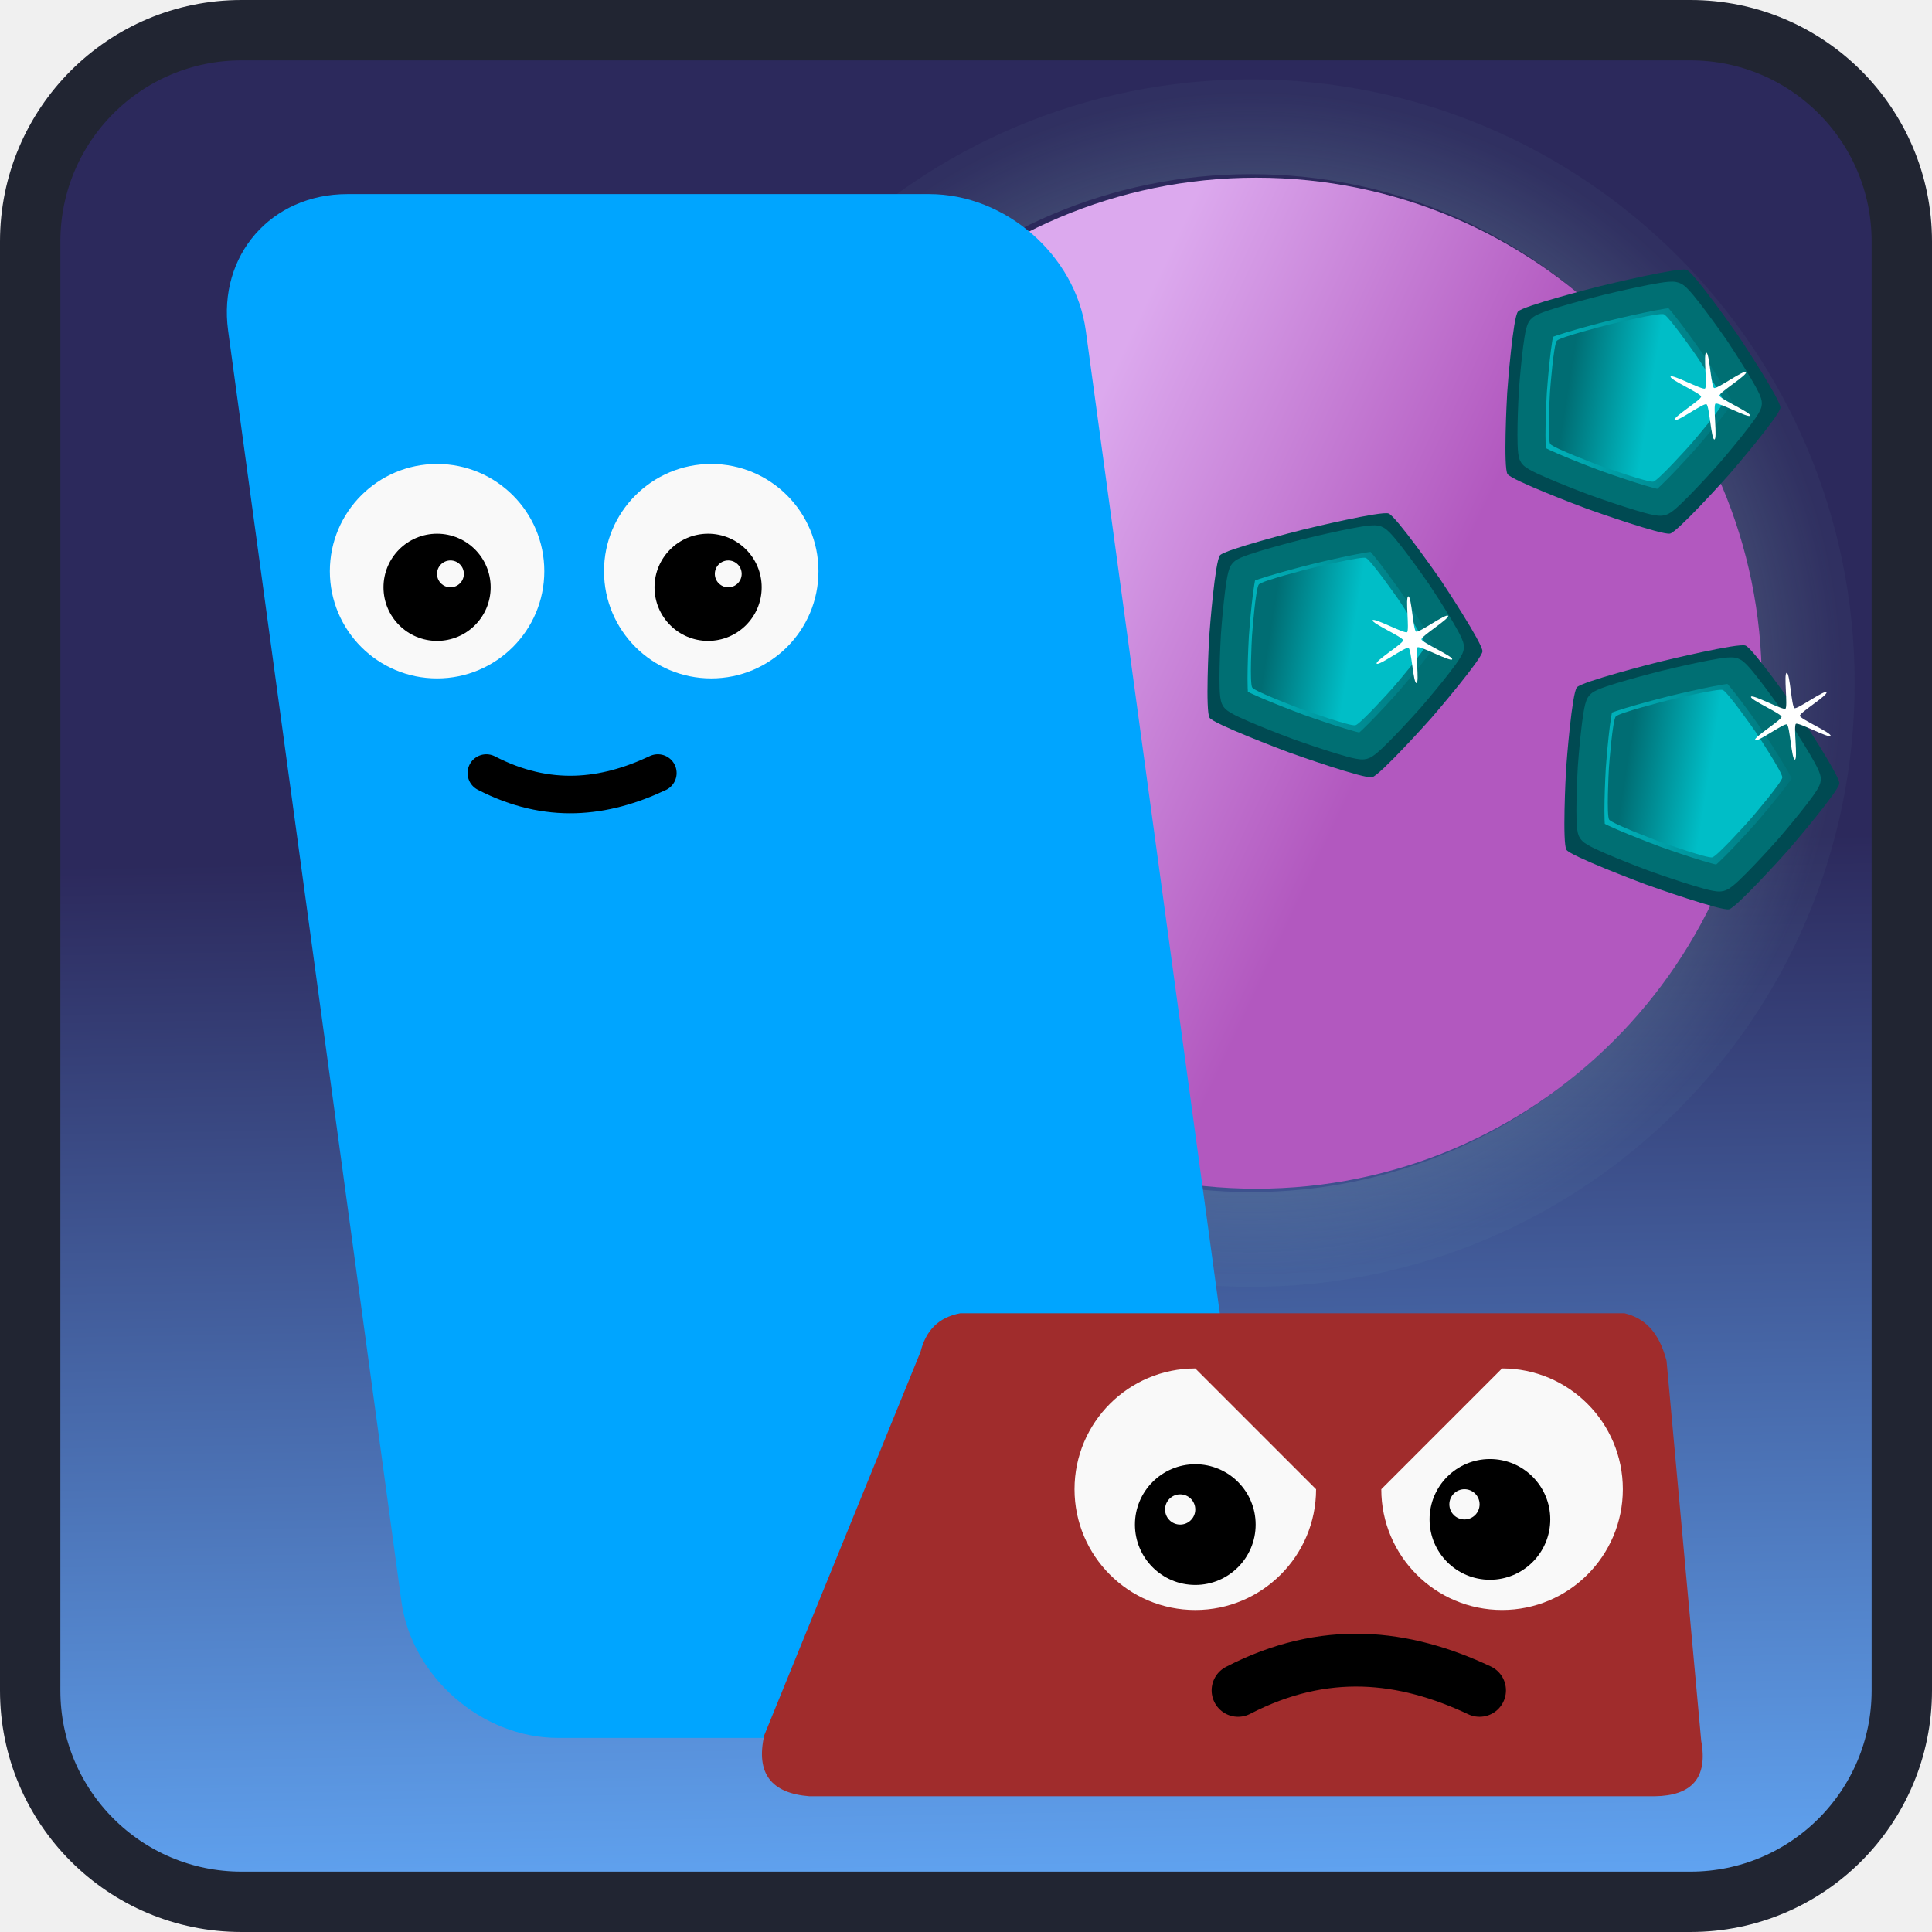
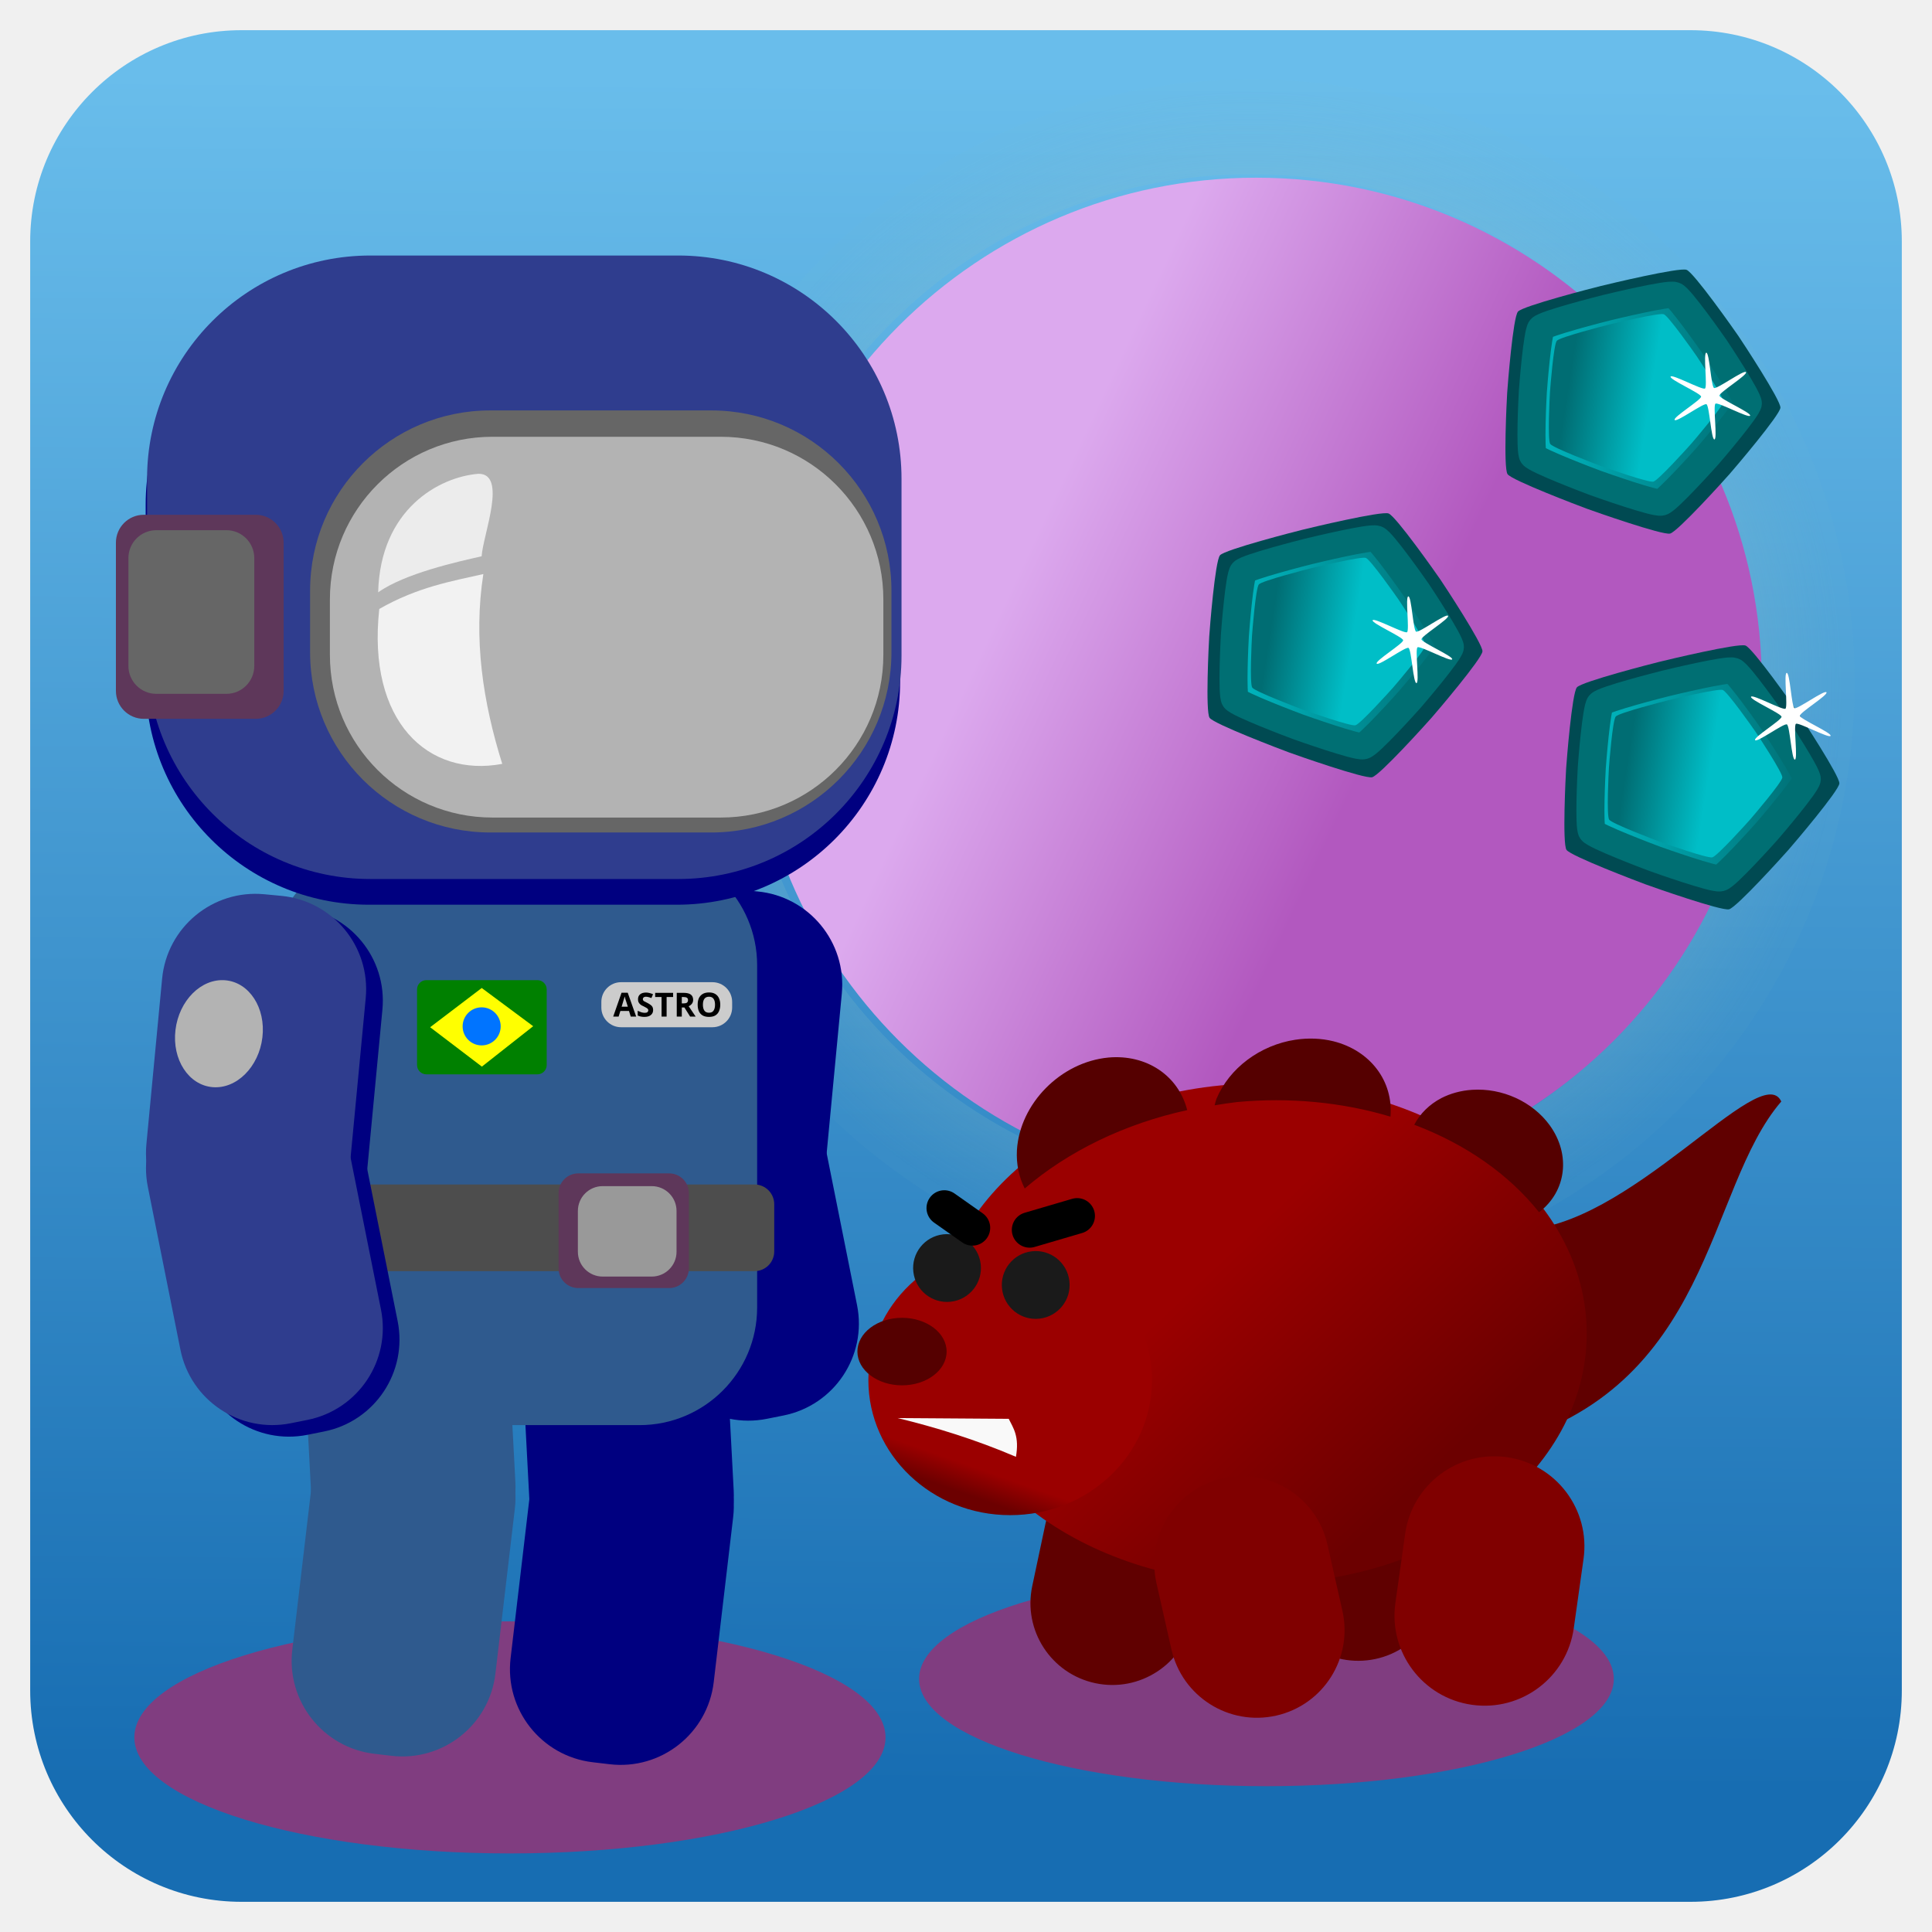
- <svg xmlns="http://www.w3.org/2000/svg" xmlns:xlink="http://www.w3.org/1999/xlink" height="128" width="128" version="1.1" id="svg7">
+ <svg xmlns="http://www.w3.org/2000/svg" xmlns:xlink="http://www.w3.org/1999/xlink" height="128" width="128" version="1.1" id="svg7" xml:space="preserve">
  <defs id="defs7">
-     <linearGradient id="linearGradient7">
-       <stop style="stop-color:#2c295c;stop-opacity:1;" offset="0" id="stop7" />
-       <stop style="stop-color:#61a5f3;stop-opacity:1;" offset="1" id="stop8" />
+     <linearGradient id="linearGradient6">
+       <stop style="stop-color:#69bdeb;stop-opacity:1;" offset="0" id="stop5" />
+       <stop style="stop-color:#176db2;stop-opacity:1;" offset="1" id="stop6" />
    </linearGradient>
-     <linearGradient xlink:href="#linearGradient7" id="linearGradient8" x1="69.204" y1="56.209" x2="70.458" y2="126" gradientUnits="userSpaceOnUse" />
    <linearGradient xlink:href="#linearGradient42" id="linearGradient14" x1="228.272" y1="203.356" x2="247.259" y2="203.356" gradientUnits="userSpaceOnUse" />
    <linearGradient id="linearGradient42">
      <stop style="stop-color:#00b9c2;stop-opacity:1;" offset="0" id="stop41" />
      <stop style="stop-color:#006d73;stop-opacity:1;" offset="1" id="stop42" />
    </linearGradient>
    <linearGradient xlink:href="#linearGradient13" id="linearGradient15" gradientUnits="userSpaceOnUse" x1="239.07" y1="204.665" x2="230.388" y2="203.392" />
    <linearGradient id="linearGradient13">
      <stop style="stop-color:#00bec7;stop-opacity:1;" offset="0" id="stop13" />
      <stop style="stop-color:#006d73;stop-opacity:1;" offset="1" id="stop14" />
    </linearGradient>
    <linearGradient xlink:href="#linearGradient42" id="linearGradient14-9" x1="228.272" y1="203.356" x2="247.259" y2="203.356" gradientUnits="userSpaceOnUse" />
    <linearGradient xlink:href="#linearGradient13" id="linearGradient15-7" gradientUnits="userSpaceOnUse" x1="239.07" y1="204.665" x2="230.388" y2="203.392" />
    <linearGradient xlink:href="#linearGradient42" id="linearGradient14-4" x1="228.272" y1="203.356" x2="247.259" y2="203.356" gradientUnits="userSpaceOnUse" />
    <linearGradient xlink:href="#linearGradient13" id="linearGradient15-8" gradientUnits="userSpaceOnUse" x1="239.07" y1="204.665" x2="230.388" y2="203.392" />
    <radialGradient xlink:href="#linearGradient50" id="radialGradient53" cx="329.437" cy="68.27" fx="329.437" fy="68.27" r="55.412" gradientTransform="matrix(1.074337,0,0,1.074337,-24.26663,-5.4296)" gradientUnits="userSpaceOnUse" />
    <linearGradient id="linearGradient50">
      <stop style="stop-color:#edebeb;stop-opacity:1;" offset="0" id="stop49" />
      <stop style="stop-color:#7db9bd;stop-opacity:0.047;" offset="1" id="stop50" />
    </linearGradient>
    <linearGradient xlink:href="#linearGradient21" id="linearGradient2" x1="309.033" y1="50.8" x2="345.017" y2="67.733" gradientUnits="userSpaceOnUse" />
    <linearGradient id="linearGradient21">
      <stop style="stop-color:#dca9ee;stop-opacity:1;" offset="0" id="stop21" />
      <stop style="stop-color:#b258bf;stop-opacity:1;" offset="1" id="stop22" />
    </linearGradient>
+     <linearGradient xlink:href="#linearGradient97" id="linearGradient115" x1="215.81" y1="261.894" x2="220.661" y2="267.015" gradientUnits="userSpaceOnUse" />
+     <linearGradient id="linearGradient97">
+       <stop style="stop-color:#9b0000;stop-opacity:1;" offset="0" id="stop96" />
+       <stop style="stop-color:#6c0000;stop-opacity:1;" offset="1" id="stop97" />
+     </linearGradient>
+     <linearGradient xlink:href="#linearGradient97" id="linearGradient117" x1="206.603" y1="269.117" x2="206.38" y2="269.749" gradientUnits="userSpaceOnUse" />
+     <linearGradient xlink:href="#linearGradient42" id="linearGradient4" x1="2" y1="64" x2="126" y2="64" gradientUnits="userSpaceOnUse" />
+     <linearGradient xlink:href="#linearGradient6" id="linearGradient5" gradientUnits="userSpaceOnUse" x1="65.219" y1="5.258" x2="64.509" y2="118.34" />
  </defs>
-   <rect x="2" y="2" width="124" height="124" rx="14" fill="#363d52" stroke="#212532" stroke-width="4" id="rect1" style="fill:url(#linearGradient8)" />
+   <g id="g2" style="stroke:none;fill:url(#linearGradient4)">
+     <rect x="2" y="2" width="124" height="124" rx="14" fill="#363d52" stroke="#212532" stroke-width="4" id="rect1" style="display:inline;fill:url(#linearGradient5);stroke:none" />
+   </g>
+   <g id="layer2">
+     <ellipse style="fill:#803d80;fill-opacity:1;stroke:none;stroke-width:4.325;stroke-linecap:round;stroke-linejoin:round" id="path2" cx="33.785" cy="115.107" rx="24.884" ry="7.688" />
+     <ellipse style="fill:#803d80;fill-opacity:1;stroke:none;stroke-width:4;stroke-linecap:round;stroke-linejoin:round" id="path2-8" cx="83.905" cy="111.229" rx="23.014" ry="7.111" />
+   </g>
  <g id="layer12" style="display:inline" transform="matrix(0.6592797,0,0,0.6592797,-134.4616,0.4835045)">
    <ellipse style="fill:none;stroke:url(#radialGradient53);stroke-width:9.525;stroke-linecap:round;stroke-linejoin:round;stroke-dasharray:none" id="path20-8" ry="55.91" rx="55.91" cy="67.915" cx="329.66" />
    <ellipse style="display:inline;fill:url(#linearGradient2);stroke:none;stroke-width:1.917;stroke-linecap:round;stroke-linejoin:round;stroke-dasharray:none" id="path20" ry="50.8" rx="50.8" cy="67.924" cx="330.2" />
  </g>
-   <g id="g12" style="display:inline" transform="matrix(-2.684544,0,0,2.684544,640.2246,-610.7711)">
+   <g id="g12" style="display:none" transform="matrix(-2.684544,0,0,2.684544,640.2246,-610.7711)">
    <rect style="display:inline;fill:#00a5ff;fill-opacity:1;stroke:none;stroke-width:1.063;stroke-linecap:round;stroke-linejoin:round;stroke-dasharray:none;stroke-opacity:1" id="rect4" width="21.167" height="38.453" x="243.826" y="234.454" ry="3.402" transform="matrix(1,0,-0.1351132,0.9908302,0,0)" />
    <g id="g6" transform="matrix(1.25,0,0,1.25,-50.23369,-58.29472)" style="display:inline">
      <circle style="fill:#f9f9f9;stroke:none;stroke-width:0.7;stroke-linecap:round;stroke-linejoin:round" id="circle4" cx="216.933" cy="239.924" r="2.117" />
      <circle style="fill:#000000;stroke:none;stroke-width:0.35;stroke-linecap:round;stroke-linejoin:round" id="circle5" cx="216.995" cy="240.242" r="1.058" />
      <circle style="fill:#f9f9f9;stroke:none;stroke-width:0.087;stroke-linecap:round;stroke-linejoin:round" id="circle6" cx="216.597" cy="239.977" r="0.265" />
    </g>
    <g id="g11" transform="matrix(1.25,0,0,1.25,-51.43629,-58.29472)" style="display:inline">
      <circle style="fill:#f9f9f9;stroke:none;stroke-width:0.7;stroke-linecap:round;stroke-linejoin:round" id="circle7" cx="223.308" cy="239.924" r="2.117" />
      <circle style="fill:#000000;stroke:none;stroke-width:0.35;stroke-linecap:round;stroke-linejoin:round" id="circle8" cx="223.308" cy="240.242" r="1.058" />
      <circle style="fill:#f9f9f9;stroke:none;stroke-width:0.087;stroke-linecap:round;stroke-linejoin:round" id="circle9" cx="223.044" cy="239.977" r="0.265" />
    </g>
    <path style="display:inline;fill:none;stroke:#000000;stroke-width:0.926;stroke-linecap:round;stroke-linejoin:miter;stroke-dasharray:none;stroke-opacity:1" d="m 222.25,246.592 c 1.325,0.624 2.714,0.785 4.233,0" id="path12" />
  </g>
-   <g id="g79" style="display:inline" transform="matrix(3.779528,0,0,3.779528,-1038.375,-904.9922)">
+   <g id="g79" style="display:none" transform="matrix(3.779528,0,0,3.779528,-1038.375,-904.9922)">
    <path style="fill:#a02c2c;fill-opacity:1;stroke:none;stroke-width:0.529;stroke-linecap:butt;stroke-linejoin:miter;stroke-dasharray:none;stroke-opacity:1" d="m 288.925,270.933 h 14.817 c 0.645,-0.009 0.936,-0.316 0.816,-0.97 l -0.608,-6.664 c -0.144,-0.546 -0.416,-0.754 -0.737,-0.833 h -11.642 c -0.39,0.072 -0.607,0.312 -0.698,0.676 l -2.739,6.721 c -0.152,0.671 0.124,1.018 0.791,1.07 z" id="path72" />
    <path style="display:inline;fill:none;stroke:#000000;stroke-width:0.926;stroke-linecap:round;stroke-linejoin:miter;stroke-dasharray:none;stroke-opacity:1" d="m 300.672,269.077 c -1.325,-0.624 -2.714,-0.785 -4.233,0" id="path73" />
    <g id="g76" transform="translate(1.345905,0.96763)">
      <path id="path74" style="display:inline;fill:#f9f9f9;stroke-width:0.7;stroke-linecap:round;stroke-linejoin:round" d="m 301.838,264.583 c 0,1.169 -0.948,2.117 -2.117,2.117 -1.169,0 -2.117,-0.948 -2.117,-2.117 l 2.117,-2.117 c 1.169,0 2.117,0.948 2.117,2.117 z" />
      <g id="g75">
        <circle style="display:inline;fill:#000000;stroke:none;stroke-width:0.35;stroke-linecap:round;stroke-linejoin:round" id="circle74" cx="299.508" cy="265.112" r="1.058" />
        <circle style="display:inline;fill:#f9f9f9;stroke:none;stroke-width:0.087;stroke-linecap:round;stroke-linejoin:round" id="circle75" cx="299.062" cy="264.848" r="0.265" />
      </g>
    </g>
    <g id="g78" transform="translate(2.222478)">
      <path id="path76" style="display:inline;fill:#f9f9f9;stroke-width:0.7;stroke-linecap:round;stroke-linejoin:round" d="m 295.584,265.551 c 0,1.169 -0.948,2.117 -2.117,2.117 -1.169,0 -2.117,-0.948 -2.117,-2.117 0,-1.169 0.948,-2.117 2.117,-2.117 z" />
      <g id="g77" transform="translate(0.1209066,0.9676309)">
        <circle style="display:inline;fill:#000000;stroke:none;stroke-width:0.35;stroke-linecap:round;stroke-linejoin:round" id="circle76" cx="293.346" cy="265.203" r="1.058" />
        <circle style="display:inline;fill:#f9f9f9;stroke:none;stroke-width:0.087;stroke-linecap:round;stroke-linejoin:round" id="circle77" cx="293.081" cy="264.938" r="0.265" />
      </g>
    </g>
  </g>
  <g id="layer7" style="display:inline" transform="matrix(1.414909,0,0,1.414909,-220.7308,-253.6691)">
    <g id="g15" transform="matrix(1.270803,0,0,1.270803,-61.60463,-52.22927)" style="stroke-width:1;stroke-dasharray:none">
      <path style="display:inline;fill:#004a52;fill-opacity:1;stroke:none;stroke-width:2.391;stroke-linecap:round;stroke-linejoin:round;stroke-dasharray:none;stroke-opacity:1" id="path11-0" d="m 243.589,208.534 c -0.335,0.408 -3.49,4.139 -4,4.273 -0.51,0.133 -5.098,-1.588 -5.589,-1.78 -0.491,-0.193 -5.038,-2.032 -5.323,-2.476 -0.285,-0.444 -0.056,-5.3 -0.024,-5.826 0.032,-0.526 0.39,-5.407 0.724,-5.815 0.333,-0.408 5.066,-1.704 5.577,-1.837 0.51,-0.133 5.247,-1.346 5.738,-1.155 0.491,0.191 3.195,4.291 3.479,4.735 0.283,0.444 2.852,4.613 2.823,5.139 -0.029,0.526 -3.07,4.334 -3.405,4.741 z" transform="matrix(0.5489137,0,0,0.5145064,101.2605,92.34749)" />
      <path style="fill:url(#linearGradient14);stroke:#006f73;stroke-width:2.391;stroke-linecap:round;stroke-linejoin:round;stroke-dasharray:none;stroke-opacity:1" id="path11" d="m 243.589,208.534 c -0.335,0.408 -3.49,4.139 -4,4.273 -0.51,0.133 -5.098,-1.588 -5.589,-1.78 -0.491,-0.193 -5.038,-2.032 -5.323,-2.476 -0.285,-0.444 -0.056,-5.3 -0.024,-5.826 0.032,-0.526 0.39,-5.407 0.724,-5.815 0.333,-0.408 5.066,-1.704 5.577,-1.837 0.51,-0.133 5.247,-1.346 5.738,-1.155 0.491,0.191 3.195,4.291 3.479,4.735 0.283,0.444 2.852,4.613 2.823,5.139 -0.029,0.526 -3.07,4.334 -3.405,4.741 z" transform="matrix(0.4319425,0,0,0.4048673,128.9518,114.5363)" />
      <path style="fill:url(#linearGradient15);stroke:none;stroke-width:2.965;stroke-linecap:round;stroke-linejoin:round;stroke-dasharray:none;stroke-opacity:1" id="path11-6" d="m 243.589,208.534 c -0.335,0.408 -3.49,4.139 -4,4.273 -0.51,0.133 -5.098,-1.588 -5.589,-1.78 -0.491,-0.193 -5.038,-2.032 -5.323,-2.476 -0.285,-0.444 -0.056,-5.3 -0.024,-5.826 0.032,-0.526 0.39,-5.407 0.724,-5.815 0.333,-0.408 5.066,-1.704 5.577,-1.837 0.51,-0.133 5.247,-1.346 5.738,-1.155 0.491,0.191 3.195,4.291 3.479,4.735 0.283,0.444 2.852,4.613 2.823,5.139 -0.029,0.526 -3.07,4.334 -3.405,4.741 z" transform="matrix(0.3483781,0,0,0.3265409,148.69,130.4343)" />
    </g>
    <path style="fill:#ffffff;fill-opacity:1;stroke:none;stroke-width:0.212;stroke-linecap:round;stroke-linejoin:round;stroke-dasharray:none;stroke-opacity:1" id="path44" d="m 233.672,195.569 c -0.098,0.028 -0.305,1.081 -0.404,1.056 -0.099,-0.024 0.201,-1.051 0.127,-1.122 -0.073,-0.071 -1.088,0.272 -1.116,0.174 -0.028,-0.098 1.01,-0.353 1.035,-0.452 0.025,-0.099 -0.777,-0.804 -0.707,-0.877 0.07,-0.074 0.809,0.701 0.907,0.673 0.098,-0.028 0.311,-1.079 0.41,-1.055 0.099,0.024 -0.207,1.052 -0.133,1.122 0.073,0.07 1.093,-0.274 1.122,-0.176 0.029,0.098 -1.016,0.356 -1.04,0.455 -0.024,0.099 0.783,0.807 0.712,0.88 -0.071,0.073 -0.815,-0.706 -0.913,-0.678 z" transform="matrix(1.411444,-0.4378791,0.4913249,1.419476,-189.5718,22.89871)" />
    <g id="layer7-8" style="display:inline" transform="translate(3.766671,14.99167)">
      <g id="g15-3" transform="matrix(1.270803,0,0,1.270803,-62.61106,-49.62751)" style="stroke-width:1;stroke-dasharray:none">
        <path style="display:inline;fill:#004a52;fill-opacity:1;stroke:none;stroke-width:2.391;stroke-linecap:round;stroke-linejoin:round;stroke-dasharray:none;stroke-opacity:1" id="path11-0-7" d="m 243.589,208.534 c -0.335,0.408 -3.49,4.139 -4,4.273 -0.51,0.133 -5.098,-1.588 -5.589,-1.78 -0.491,-0.193 -5.038,-2.032 -5.323,-2.476 -0.285,-0.444 -0.056,-5.3 -0.024,-5.826 0.032,-0.526 0.39,-5.407 0.724,-5.815 0.333,-0.408 5.066,-1.704 5.577,-1.837 0.51,-0.133 5.247,-1.346 5.738,-1.155 0.491,0.191 3.195,4.291 3.479,4.735 0.283,0.444 2.852,4.613 2.823,5.139 -0.029,0.526 -3.07,4.334 -3.405,4.741 z" transform="matrix(0.5489137,0,0,0.5145064,101.2605,92.34749)" />
        <path style="fill:url(#linearGradient14-9);stroke:#006f73;stroke-width:2.391;stroke-linecap:round;stroke-linejoin:round;stroke-dasharray:none;stroke-opacity:1" id="path11-1" d="m 243.589,208.534 c -0.335,0.408 -3.49,4.139 -4,4.273 -0.51,0.133 -5.098,-1.588 -5.589,-1.78 -0.491,-0.193 -5.038,-2.032 -5.323,-2.476 -0.285,-0.444 -0.056,-5.3 -0.024,-5.826 0.032,-0.526 0.39,-5.407 0.724,-5.815 0.333,-0.408 5.066,-1.704 5.577,-1.837 0.51,-0.133 5.247,-1.346 5.738,-1.155 0.491,0.191 3.195,4.291 3.479,4.735 0.283,0.444 2.852,4.613 2.823,5.139 -0.029,0.526 -3.07,4.334 -3.405,4.741 z" transform="matrix(0.4319425,0,0,0.4048673,128.9518,114.5363)" />
        <path style="fill:url(#linearGradient15-7);stroke:none;stroke-width:2.965;stroke-linecap:round;stroke-linejoin:round;stroke-dasharray:none;stroke-opacity:1" id="path11-6-3" d="m 243.589,208.534 c -0.335,0.408 -3.49,4.139 -4,4.273 -0.51,0.133 -5.098,-1.588 -5.589,-1.78 -0.491,-0.193 -5.038,-2.032 -5.323,-2.476 -0.285,-0.444 -0.056,-5.3 -0.024,-5.826 0.032,-0.526 0.39,-5.407 0.724,-5.815 0.333,-0.408 5.066,-1.704 5.577,-1.837 0.51,-0.133 5.247,-1.346 5.738,-1.155 0.491,0.191 3.195,4.291 3.479,4.735 0.283,0.444 2.852,4.613 2.823,5.139 -0.029,0.526 -3.07,4.334 -3.405,4.741 z" transform="matrix(0.3483781,0,0,0.3265409,148.69,130.4343)" />
      </g>
      <path style="fill:#ffffff;fill-opacity:1;stroke:none;stroke-width:0.212;stroke-linecap:round;stroke-linejoin:round;stroke-dasharray:none;stroke-opacity:1" id="path44-2" d="m 233.672,195.569 c -0.098,0.028 -0.305,1.081 -0.404,1.056 -0.099,-0.024 0.201,-1.051 0.127,-1.122 -0.073,-0.071 -1.088,0.272 -1.116,0.174 -0.028,-0.098 1.01,-0.353 1.035,-0.452 0.025,-0.099 -0.777,-0.804 -0.707,-0.877 0.07,-0.074 0.809,0.701 0.907,0.673 0.098,-0.028 0.311,-1.079 0.41,-1.055 0.099,0.024 -0.207,1.052 -0.133,1.122 0.073,0.07 1.093,-0.274 1.122,-0.176 0.029,0.098 -1.016,0.356 -1.04,0.455 -0.024,0.099 0.783,0.807 0.712,0.88 -0.071,0.073 -0.815,-0.706 -0.913,-0.678 z" transform="matrix(1.411444,-0.4378791,0.4913249,1.419476,-189.5718,22.89871)" />
      <g id="layer7-7" style="display:inline" transform="translate(-17.71841,-3.582359)">
        <g id="g15-7" transform="matrix(1.270803,0,0,1.270803,-61.60463,-52.22927)" style="stroke-width:1;stroke-dasharray:none">
          <path style="display:inline;fill:#004a52;fill-opacity:1;stroke:none;stroke-width:2.391;stroke-linecap:round;stroke-linejoin:round;stroke-dasharray:none;stroke-opacity:1" id="path11-0-4" d="m 243.589,208.534 c -0.335,0.408 -3.49,4.139 -4,4.273 -0.51,0.133 -5.098,-1.588 -5.589,-1.78 -0.491,-0.193 -5.038,-2.032 -5.323,-2.476 -0.285,-0.444 -0.056,-5.3 -0.024,-5.826 0.032,-0.526 0.39,-5.407 0.724,-5.815 0.333,-0.408 5.066,-1.704 5.577,-1.837 0.51,-0.133 5.247,-1.346 5.738,-1.155 0.491,0.191 3.195,4.291 3.479,4.735 0.283,0.444 2.852,4.613 2.823,5.139 -0.029,0.526 -3.07,4.334 -3.405,4.741 z" transform="matrix(0.5489137,0,0,0.5145064,101.2605,92.34749)" />
          <path style="fill:url(#linearGradient14-4);stroke:#006f73;stroke-width:2.391;stroke-linecap:round;stroke-linejoin:round;stroke-dasharray:none;stroke-opacity:1" id="path11-64" d="m 243.589,208.534 c -0.335,0.408 -3.49,4.139 -4,4.273 -0.51,0.133 -5.098,-1.588 -5.589,-1.78 -0.491,-0.193 -5.038,-2.032 -5.323,-2.476 -0.285,-0.444 -0.056,-5.3 -0.024,-5.826 0.032,-0.526 0.39,-5.407 0.724,-5.815 0.333,-0.408 5.066,-1.704 5.577,-1.837 0.51,-0.133 5.247,-1.346 5.738,-1.155 0.491,0.191 3.195,4.291 3.479,4.735 0.283,0.444 2.852,4.613 2.823,5.139 -0.029,0.526 -3.07,4.334 -3.405,4.741 z" transform="matrix(0.4319425,0,0,0.4048673,128.9518,114.5363)" />
          <path style="fill:url(#linearGradient15-8);stroke:none;stroke-width:2.965;stroke-linecap:round;stroke-linejoin:round;stroke-dasharray:none;stroke-opacity:1" id="path11-6-0" d="m 243.589,208.534 c -0.335,0.408 -3.49,4.139 -4,4.273 -0.51,0.133 -5.098,-1.588 -5.589,-1.78 -0.491,-0.193 -5.038,-2.032 -5.323,-2.476 -0.285,-0.444 -0.056,-5.3 -0.024,-5.826 0.032,-0.526 0.39,-5.407 0.724,-5.815 0.333,-0.408 5.066,-1.704 5.577,-1.837 0.51,-0.133 5.247,-1.346 5.738,-1.155 0.491,0.191 3.195,4.291 3.479,4.735 0.283,0.444 2.852,4.613 2.823,5.139 -0.029,0.526 -3.07,4.334 -3.405,4.741 z" transform="matrix(0.3483781,0,0,0.3265409,148.69,130.4343)" />
        </g>
        <path style="fill:#ffffff;fill-opacity:1;stroke:none;stroke-width:0.212;stroke-linecap:round;stroke-linejoin:round;stroke-dasharray:none;stroke-opacity:1" id="path44-0" d="m 233.672,195.569 c -0.098,0.028 -0.305,1.081 -0.404,1.056 -0.099,-0.024 0.201,-1.051 0.127,-1.122 -0.073,-0.071 -1.088,0.272 -1.116,0.174 -0.028,-0.098 1.01,-0.353 1.035,-0.452 0.025,-0.099 -0.777,-0.804 -0.707,-0.877 0.07,-0.074 0.809,0.701 0.907,0.673 0.098,-0.028 0.311,-1.079 0.41,-1.055 0.099,0.024 -0.207,1.052 -0.133,1.122 0.073,0.07 1.093,-0.274 1.122,-0.176 0.029,0.098 -1.016,0.356 -1.04,0.455 -0.024,0.099 0.783,0.807 0.712,0.88 -0.071,0.073 -0.815,-0.706 -0.913,-0.678 z" transform="matrix(1.411444,-0.4378791,0.4913249,1.419476,-189.5718,22.89871)" />
      </g>
    </g>
  </g>
+   <g id="layer1" transform="matrix(0.9090909,0,0,0.9090909,0.6714136,7.505979)">
+     <rect style="display:inline;fill:#2f5a8e;fill-opacity:1;stroke:none;stroke-width:0.072;stroke-linecap:round;stroke-linejoin:round" id="rect11-1" width="14.906" height="25.769" x="16.613" y="82.616" ry="6.832" transform="rotate(-3.017675)" />
+     <rect style="display:inline;fill:#2f5a8e;fill-opacity:1;stroke:none;stroke-width:0.072;stroke-linecap:round;stroke-linejoin:round" id="rect12-1" width="14.906" height="25.769" x="33.529" y="89.858" ry="6.832" transform="rotate(6.722763)" />
+     <rect style="display:inline;fill:#000080;fill-opacity:1;stroke:none;stroke-width:0.072;stroke-linecap:round;stroke-linejoin:round" id="rect14" width="14.906" height="25.769" x="32.469" y="84.068" ry="6.832" transform="rotate(-3.017675)" />
+     <rect style="display:inline;fill:#000080;fill-opacity:1;stroke:none;stroke-width:0.072;stroke-linecap:round;stroke-linejoin:round" id="rect15" width="14.906" height="25.769" x="49.402" y="88.606" ry="6.832" transform="rotate(6.722763)" />
+     <rect style="display:inline;fill:#000080;fill-opacity:1;stroke:none;stroke-width:0.072;stroke-linecap:round;stroke-linejoin:round" id="rect11" width="14.906" height="25.769" x="51.501" y="51.304" ry="6.832" transform="rotate(5.426803)" />
+     <rect style="display:inline;fill:#000080;fill-opacity:1;stroke:none;stroke-width:0.072;stroke-linecap:round;stroke-linejoin:round" id="rect12" width="14.906" height="25.769" x="28.571" y="78.347" ry="6.832" transform="rotate(-11.31683)" />
+     <rect style="display:inline;fill:#2f5a8e;fill-opacity:1;stroke:none;stroke-width:0.062;stroke-linecap:round;stroke-linejoin:round" id="rect1-9-6" width="35.405" height="42.084" x="19.035" y="53.519" ry="8.571" />
+     <rect style="display:inline;fill:#4d4d4d;fill-opacity:1;stroke:none;stroke-width:0.072;stroke-linecap:round;stroke-linejoin:round" id="rect5" width="37.378" height="6.316" x="18.308" y="78.066" ry="1.438" />
+     <rect style="display:inline;fill:#5e375a;fill-opacity:1;stroke:none;stroke-width:0.072;stroke-linecap:round;stroke-linejoin:round" id="rect6" width="9.497" height="8.358" x="39.968" y="77.257" ry="1.438" />
+     <rect style="display:inline;fill:#999999;fill-opacity:1;stroke:none;stroke-width:0.087;stroke-linecap:round;stroke-linejoin:round" id="rect7" width="7.19" height="6.591" x="41.376" y="78.186" ry="1.808" />
+     <g id="g9" transform="matrix(0.4524944,0,0,0.4524944,-46.69126,0.1309552)" style="display:inline">
+       <rect style="opacity:1;fill:#008000;fill-opacity:1;stroke:none;stroke-width:0.159;stroke-linecap:round;stroke-linejoin:round" id="rect8" width="20.88" height="15.168" x="168.724" y="139.324" ry="1.493" />
+       <path style="fill:#ffff00;stroke:none;stroke-width:0.265px;stroke-linecap:butt;stroke-linejoin:miter;stroke-opacity:1" d="m 170.831,146.908 8.31,-6.32 8.286,6.156 -8.263,6.507 z" id="path8" />
+       <circle style="opacity:1;fill:#0074ff;fill-opacity:1;stroke:none;stroke-width:0.288;stroke-linecap:round;stroke-linejoin:round" id="path9" cx="179.129" cy="146.768" r="3.065" />
+     </g>
+     <g id="g10" transform="matrix(0.4524944,0,0,0.4524944,-28.68492,-3.216105)" style="display:inline">
+       <rect style="opacity:1;fill:#cccccc;fill-opacity:1;stroke:none;stroke-width:0.159;stroke-linecap:round;stroke-linejoin:round" id="rect9" width="21.067" height="7.256" x="158.612" y="147.049" ry="3.178" />
+       <text xml:space="preserve" style="font-weight:bold;font-size:5.36px;line-height:1.25;font-family:sans-serif;-inkscape-font-specification:'sans-serif Bold';stroke-width:0.134" x="160.521" y="152.593" id="text9">
+         <tspan id="tspan9" style="stroke-width:0.134" x="160.521" y="152.593">ASTRO</tspan>
+       </text>
+     </g>
+     <rect style="display:inline;fill:#000080;fill-opacity:1;stroke:none;stroke-width:0.072;stroke-linecap:round;stroke-linejoin:round" id="rect10-1" width="14.906" height="25.769" x="18.281" y="55.631" ry="6.832" transform="rotate(5.426803)" />
+     <rect style="display:inline;fill:#000080;fill-opacity:1;stroke:none;stroke-width:0.072;stroke-linecap:round;stroke-linejoin:round" id="rect10-3-9" width="14.906" height="25.769" x="-4.487" y="72.92" ry="6.832" transform="rotate(-11.31683)" />
+     <rect style="display:inline;fill:#2f3d8e;fill-opacity:1;stroke:none;stroke-width:0.072;stroke-linecap:round;stroke-linejoin:round" id="rect10" width="14.906" height="25.769" x="16.991" y="54.907" ry="6.832" transform="rotate(5.426803)" />
+     <rect style="display:inline;fill:#2f3d8e;fill-opacity:1;stroke:none;stroke-width:0.072;stroke-linecap:round;stroke-linejoin:round" id="rect10-3" width="14.906" height="25.769" x="-5.513" y="71.855" ry="6.832" transform="rotate(-11.31683)" />
+     <ellipse style="display:inline;fill:#b3b3b3;fill-opacity:1;stroke:none;stroke-width:0.078;stroke-linecap:round;stroke-linejoin:round" id="path15" cx="23.046" cy="65.589" rx="3.179" ry="3.922" transform="matrix(0.9964214,0.08452491,-0.1181136,0.9930001,0,0)" />
+     <rect style="display:inline;fill:#000080;stroke:none;stroke-width:0.073;stroke-linecap:round;stroke-linejoin:round" id="rect1-5" width="54.983" height="45.439" x="9.877" y="12.238" ry="16.273" />
+     <rect style="display:inline;fill:#2f3d8e;fill-opacity:1;stroke:none;stroke-width:0.073;stroke-linecap:round;stroke-linejoin:round" id="rect1-9" width="54.983" height="45.439" x="9.979" y="10.365" ry="16.273" />
+     <rect style="display:inline;fill:#5e375a;fill-opacity:1;stroke:none;stroke-width:0.072;stroke-linecap:round;stroke-linejoin:round" id="rect2" width="12.223" height="14.871" x="7.709" y="29.259" ry="2.034" />
+     <rect style="display:inline;fill:#666666;stroke:none;stroke-width:0.072;stroke-linecap:round;stroke-linejoin:round" id="rect3" width="9.173" height="11.927" x="8.62" y="30.382" ry="2.034" />
+     <rect style="display:inline;fill:#666666;stroke:none;stroke-width:0.072;stroke-linecap:round;stroke-linejoin:round" id="rect4-1" width="42.368" height="30.759" x="21.86" y="21.654" ry="13.134" />
+     <rect style="display:inline;fill:#b3b3b3;stroke:none;stroke-width:0.067;stroke-linecap:round;stroke-linejoin:round" id="rect4-3" width="40.334" height="27.751" x="23.304" y="23.574" ry="11.85" />
+     <path style="display:inline;fill:#ececec;stroke:none;stroke-width:0.12px;stroke-linecap:butt;stroke-linejoin:miter;stroke-opacity:1" d="m 26.82,34.913 c 1.923,-1.374 5.812,-2.241 7.541,-2.627 0.099,-1.562 1.903,-6.039 -0.236,-6.014 -2.872,0.235 -7.145,2.579 -7.305,8.641 z" id="path4" />
+     <path style="display:inline;fill:#f2f2f2;stroke:none;stroke-width:0.12px;stroke-linecap:butt;stroke-linejoin:miter;stroke-opacity:1" d="m 26.902,36.122 c 2.795,-1.596 5.272,-2.02 7.584,-2.542 -0.734,4.737 -0.03,9.322 1.377,13.833 -5.39,1.01 -9.862,-3.066 -8.961,-11.291 z" id="path5" />
+   </g>
+   <g id="g1" transform="matrix(1.374946,0,0,1.374946,-2.318127,-23.3123)">
+     <g id="g117" transform="matrix(2.04685,0,0,2.04685,-375.6701,-463.6992)" style="display:inline">
+       <path style="fill:#600000;fill-opacity:1;stroke:none;stroke-width:0.265px;stroke-linecap:butt;stroke-linejoin:miter;stroke-opacity:1" d="m 220.106,263.778 c 2.564,0.016 5.713,-4.046 6.187,-3.021 -1.784,2.068 -1.607,6.754 -6.6,8.077 z" id="path110" />
+       <rect style="opacity:1;fill:#600000;fill-opacity:1;stroke:none;stroke-width:1.271;stroke-linecap:round;stroke-linejoin:round;stroke-dasharray:none;stroke-opacity:1" id="rect110" width="3.855" height="5.351" x="260.547" y="219.575" ry="1.927" transform="rotate(11.96417)" />
+       <rect style="fill:#600000;fill-opacity:1;stroke:none;stroke-width:1.271;stroke-linecap:round;stroke-linejoin:round;stroke-dasharray:none;stroke-opacity:1" id="rect110-3" width="3.855" height="5.351" x="168.908" y="299.229" ry="1.927" transform="rotate(-9.054503)" />
+       <ellipse style="opacity:1;fill:url(#linearGradient115);stroke:none;stroke-width:1.271;stroke-linecap:round;stroke-linejoin:round;stroke-dasharray:none;stroke-opacity:1" id="path109" ry="5.888" rx="7.652" cy="266.22" cx="214.061" />
+       <path id="path109-2" style="fill:#550000;fill-opacity:1;stroke:none;stroke-width:1.271;stroke-linecap:round;stroke-linejoin:round;stroke-dasharray:none;stroke-opacity:1" d="m 214.854,259.303 c -0.832,0.126 -1.558,0.671 -1.858,1.393 -0.017,0.05 -0.031,0.101 -0.043,0.151 0.176,-0.03 0.353,-0.056 0.53,-0.077 1.236,-0.115 2.475,0.003 3.61,0.344 0.071,-0.837 -0.475,-1.557 -1.344,-1.775 -0.285,-0.07 -0.589,-0.082 -0.894,-0.036 z m 2.798,2.001 c 1.216,0.459 2.231,1.171 2.939,2.06 0.645,-0.492 0.751,-1.356 0.251,-2.047 -0.403,-0.556 -1.117,-0.882 -1.827,-0.835 -0.26,0.017 -0.508,0.084 -0.726,0.196 -0.279,0.147 -0.5,0.364 -0.636,0.626 z m -9.169,1.501 c 1.031,-0.884 2.361,-1.526 3.825,-1.845 -0.207,-0.814 -0.959,-1.317 -1.853,-1.238 -1.124,0.105 -2.089,1.083 -2.156,2.183 -0.017,0.321 0.046,0.63 0.183,0.899 z" />
+       <rect style="fill:#800000;fill-opacity:1;stroke:none;stroke-width:1.36;stroke-linecap:round;stroke-linejoin:round;stroke-dasharray:none;stroke-opacity:1" id="rect110-7" width="4.126" height="5.727" x="146.405" y="309.977" ry="2.063" transform="rotate(-12.73372)" />
+       <rect style="fill:#800000;fill-opacity:1;stroke:none;stroke-width:1.398;stroke-linecap:round;stroke-linejoin:round;stroke-dasharray:none;stroke-opacity:1" id="rect110-7-6" width="4.241" height="5.887" x="253.118" y="235.821" ry="2.12" transform="rotate(8.021413)" />
+       <ellipse style="opacity:1;fill:url(#linearGradient117);stroke:none;stroke-width:2.006;stroke-linecap:round;stroke-linejoin:round;stroke-dasharray:none;stroke-opacity:1" id="path111" cx="208.14" cy="267.316" rx="3.338" ry="3.179" />
+       <ellipse style="opacity:1;fill:#550000;fill-opacity:1;stroke:none;stroke-width:2.507;stroke-linecap:round;stroke-linejoin:round;stroke-dasharray:none;stroke-opacity:1" id="path112" cx="205.594" cy="266.644" rx="1.05" ry="0.795" />
+     </g>
+     <g id="g114" transform="matrix(2.033544,-0.233007,0.233007,2.033544,-434.4907,-411.7112)" style="display:inline">
+       <circle style="opacity:1;fill:#1a1a1a;fill-opacity:1;stroke:none;stroke-width:1.846;stroke-linecap:round;stroke-linejoin:round;stroke-dasharray:none;stroke-opacity:1" id="path113" cx="206.622" cy="264.519" r="0.798" />
+       <circle style="fill:#1a1a1a;fill-opacity:1;stroke:none;stroke-width:1.846;stroke-linecap:round;stroke-linejoin:round;stroke-dasharray:none;stroke-opacity:1" id="path113-3" cx="208.651" cy="265.153" r="0.798" />
+       <path style="fill:none;stroke:#000000;stroke-width:0.838;stroke-linecap:round;stroke-linejoin:miter;stroke-dasharray:none;stroke-opacity:1" d="m 206.719,263.109 0.604,0.538" id="path114" />
+       <path style="fill:none;stroke:#000000;stroke-width:0.838;stroke-linecap:round;stroke-linejoin:miter;stroke-dasharray:none;stroke-opacity:1" d="m 209.805,263.649 -1.149,0.199" id="path114-4" />
+     </g>
+     <path style="display:inline;fill:#f9f9f9;stroke:none;stroke-width:0.542px;stroke-linecap:butt;stroke-linejoin:miter;stroke-opacity:1" d="m 44.944,85.285 5.349,0.037 c 0.229,0.462 0.516,0.848 0.347,1.831 -1.952,-0.835 -3.84,-1.413 -5.696,-1.867 z" id="path117" />
+   </g>
</svg>
